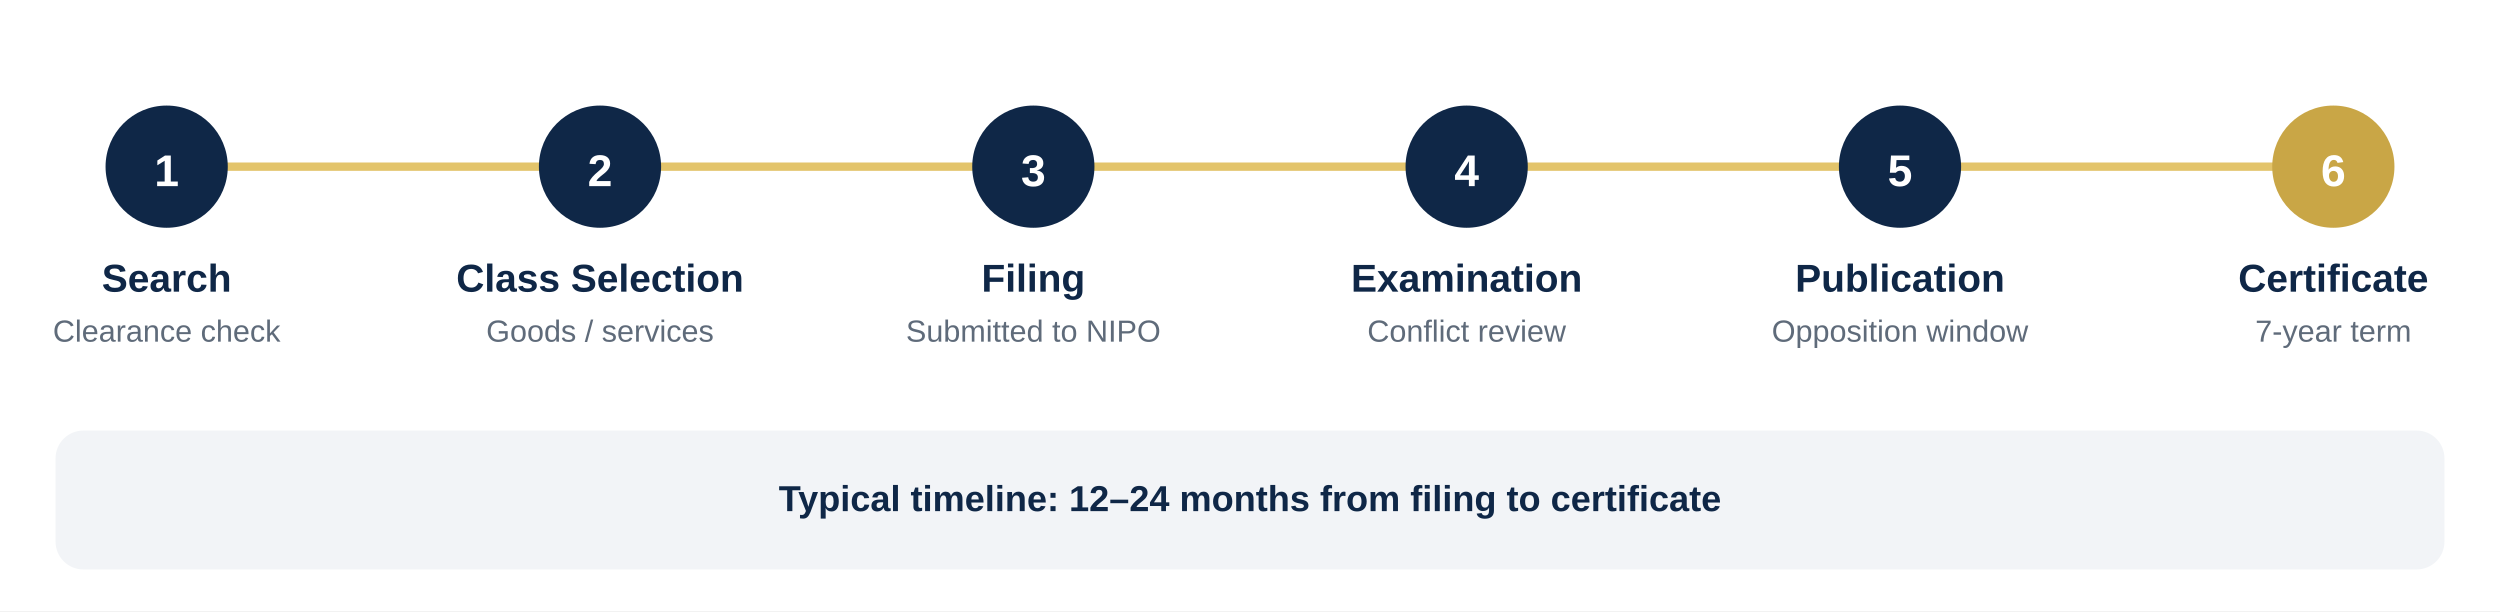
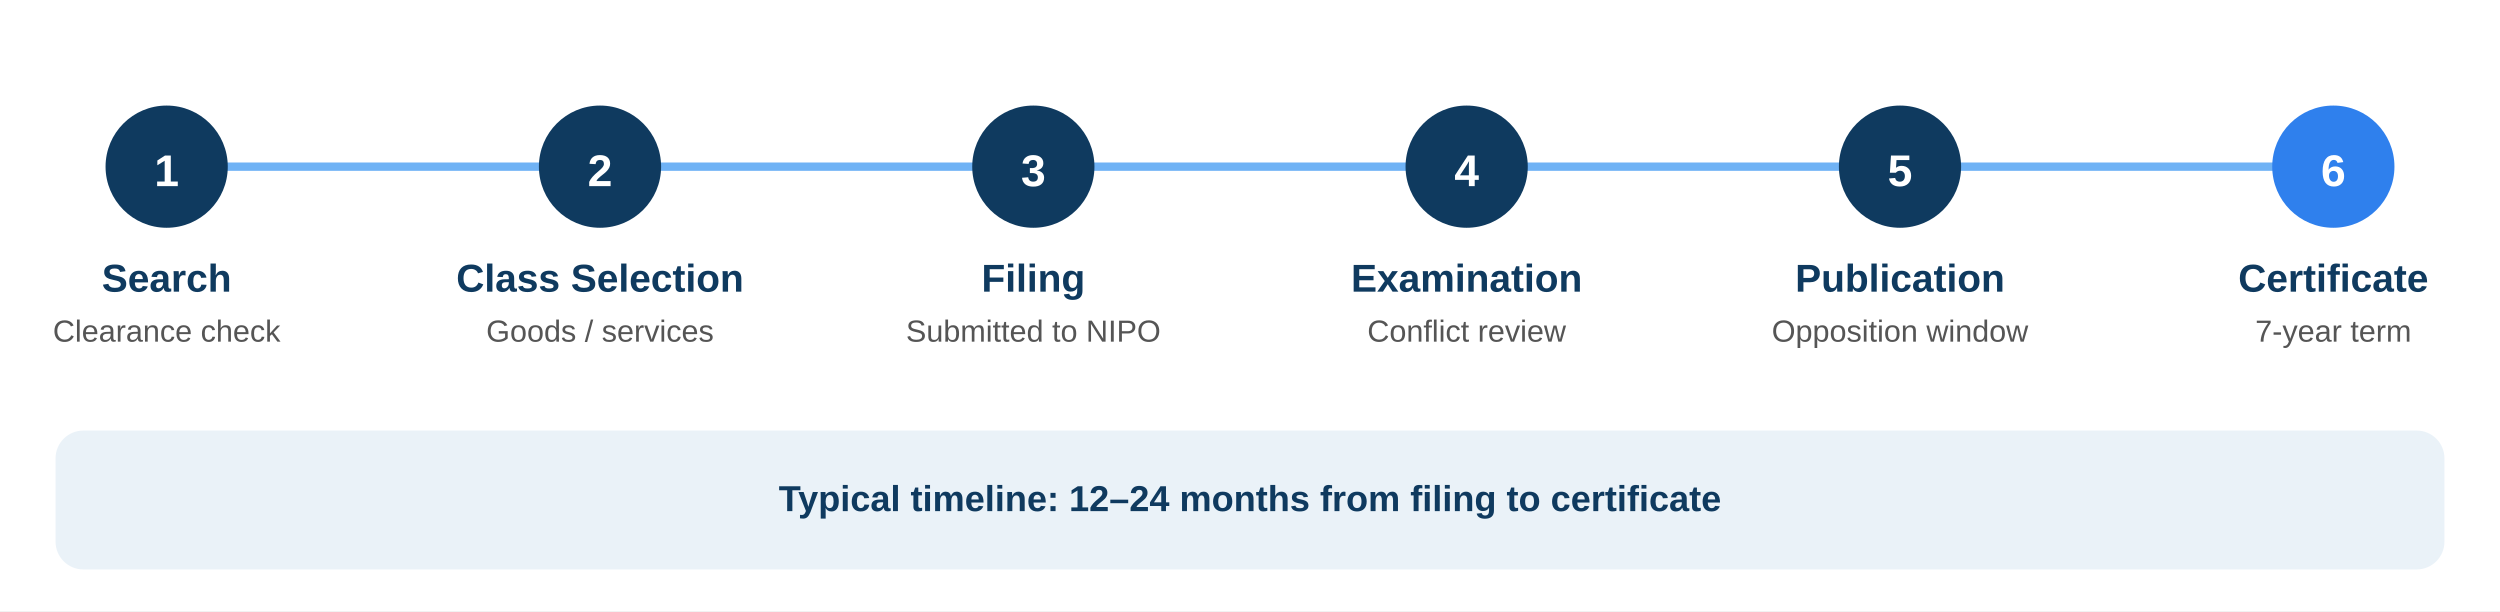
<svg xmlns="http://www.w3.org/2000/svg" viewBox="0 0 900 220" font-family="Arial, Helvetica, sans-serif">
  <rect x="0" y="0" width="900" height="220" fill="#ffffff" />
-   <line x1="60" y1="60" x2="840" y2="60" stroke="#e3c46b" stroke-width="3" />
-   <circle cx="60" cy="60" r="22" fill="#0f2747" />
+   <line x1="60" y1="60" x2="840" y2="60" stroke="#6FB2F5" stroke-width="3" />
+   <circle cx="60" cy="60" r="22" fill="#0F3A5F" />
  <text x="60" y="67" text-anchor="middle" fill="#fff" font-size="16" font-weight="700">1</text>
-   <text x="60" y="105" text-anchor="middle" fill="#0f2747" font-size="14" font-weight="700">Search</text>
-   <text x="60" y="123" text-anchor="middle" fill="#5f6b7a" font-size="11">Clearance check</text>
-   <circle cx="216" cy="60" r="22" fill="#0f2747" />
+   <text x="60" y="105" text-anchor="middle" fill="#0F3A5F" font-size="14" font-weight="700">Search</text>
+   <text x="60" y="123" text-anchor="middle" fill="#555555" font-size="11">Clearance check</text>
+   <circle cx="216" cy="60" r="22" fill="#0F3A5F" />
  <text x="216" y="67" text-anchor="middle" fill="#fff" font-size="16" font-weight="700">2</text>
-   <text x="216" y="105" text-anchor="middle" fill="#0f2747" font-size="14" font-weight="700">Class Selection</text>
-   <text x="216" y="123" text-anchor="middle" fill="#5f6b7a" font-size="11">Goods / services</text>
-   <circle cx="372" cy="60" r="22" fill="#0f2747" />
+   <text x="216" y="105" text-anchor="middle" fill="#0F3A5F" font-size="14" font-weight="700">Class Selection</text>
+   <text x="216" y="123" text-anchor="middle" fill="#555555" font-size="11">Goods / services</text>
+   <circle cx="372" cy="60" r="22" fill="#0F3A5F" />
  <text x="372" y="67" text-anchor="middle" fill="#fff" font-size="16" font-weight="700">3</text>
-   <text x="372" y="105" text-anchor="middle" fill="#0f2747" font-size="14" font-weight="700">Filing</text>
-   <text x="372" y="123" text-anchor="middle" fill="#5f6b7a" font-size="11">Submitted to NIPO</text>
-   <circle cx="528" cy="60" r="22" fill="#0f2747" />
+   <text x="372" y="105" text-anchor="middle" fill="#0F3A5F" font-size="14" font-weight="700">Filing</text>
+   <text x="372" y="123" text-anchor="middle" fill="#555555" font-size="11">Submitted to NIPO</text>
+   <circle cx="528" cy="60" r="22" fill="#0F3A5F" />
  <text x="528" y="67" text-anchor="middle" fill="#fff" font-size="16" font-weight="700">4</text>
-   <text x="528" y="105" text-anchor="middle" fill="#0f2747" font-size="14" font-weight="700">Examination</text>
-   <text x="528" y="123" text-anchor="middle" fill="#5f6b7a" font-size="11">Conflict review</text>
-   <circle cx="684" cy="60" r="22" fill="#0f2747" />
+   <text x="528" y="105" text-anchor="middle" fill="#0F3A5F" font-size="14" font-weight="700">Examination</text>
+   <text x="528" y="123" text-anchor="middle" fill="#555555" font-size="11">Conflict review</text>
+   <circle cx="684" cy="60" r="22" fill="#0F3A5F" />
  <text x="684" y="67" text-anchor="middle" fill="#fff" font-size="16" font-weight="700">5</text>
-   <text x="684" y="105" text-anchor="middle" fill="#0f2747" font-size="14" font-weight="700">Publication</text>
-   <text x="684" y="123" text-anchor="middle" fill="#5f6b7a" font-size="11">Opposition window</text>
-   <circle cx="840" cy="60" r="22" fill="#c9a646" />
+   <text x="684" y="105" text-anchor="middle" fill="#0F3A5F" font-size="14" font-weight="700">Publication</text>
+   <text x="684" y="123" text-anchor="middle" fill="#555555" font-size="11">Opposition window</text>
+   <circle cx="840" cy="60" r="22" fill="#2F80ED" />
  <text x="840" y="67" text-anchor="middle" fill="#fff" font-size="16" font-weight="700">6</text>
-   <text x="840" y="105" text-anchor="middle" fill="#0f2747" font-size="14" font-weight="700">Certificate</text>
-   <text x="840" y="123" text-anchor="middle" fill="#5f6b7a" font-size="11">7-year term</text>
-   <rect x="20" y="155" width="860" height="50" rx="10" fill="#f2f4f7" />
-   <text x="450" y="184" text-anchor="middle" fill="#0f2747" font-size="13" font-weight="700">Typical timeline: 12–24 months from filing to certificate</text>
+   <text x="840" y="105" text-anchor="middle" fill="#0F3A5F" font-size="14" font-weight="700">Certificate</text>
+   <text x="840" y="123" text-anchor="middle" fill="#555555" font-size="11">7-year term</text>
+   <rect x="20" y="155" width="860" height="50" rx="10" fill="#EAF2F8" />
+   <text x="450" y="184" text-anchor="middle" fill="#0F3A5F" font-size="13" font-weight="700">Typical timeline: 12–24 months from filing to certificate</text>
</svg>
